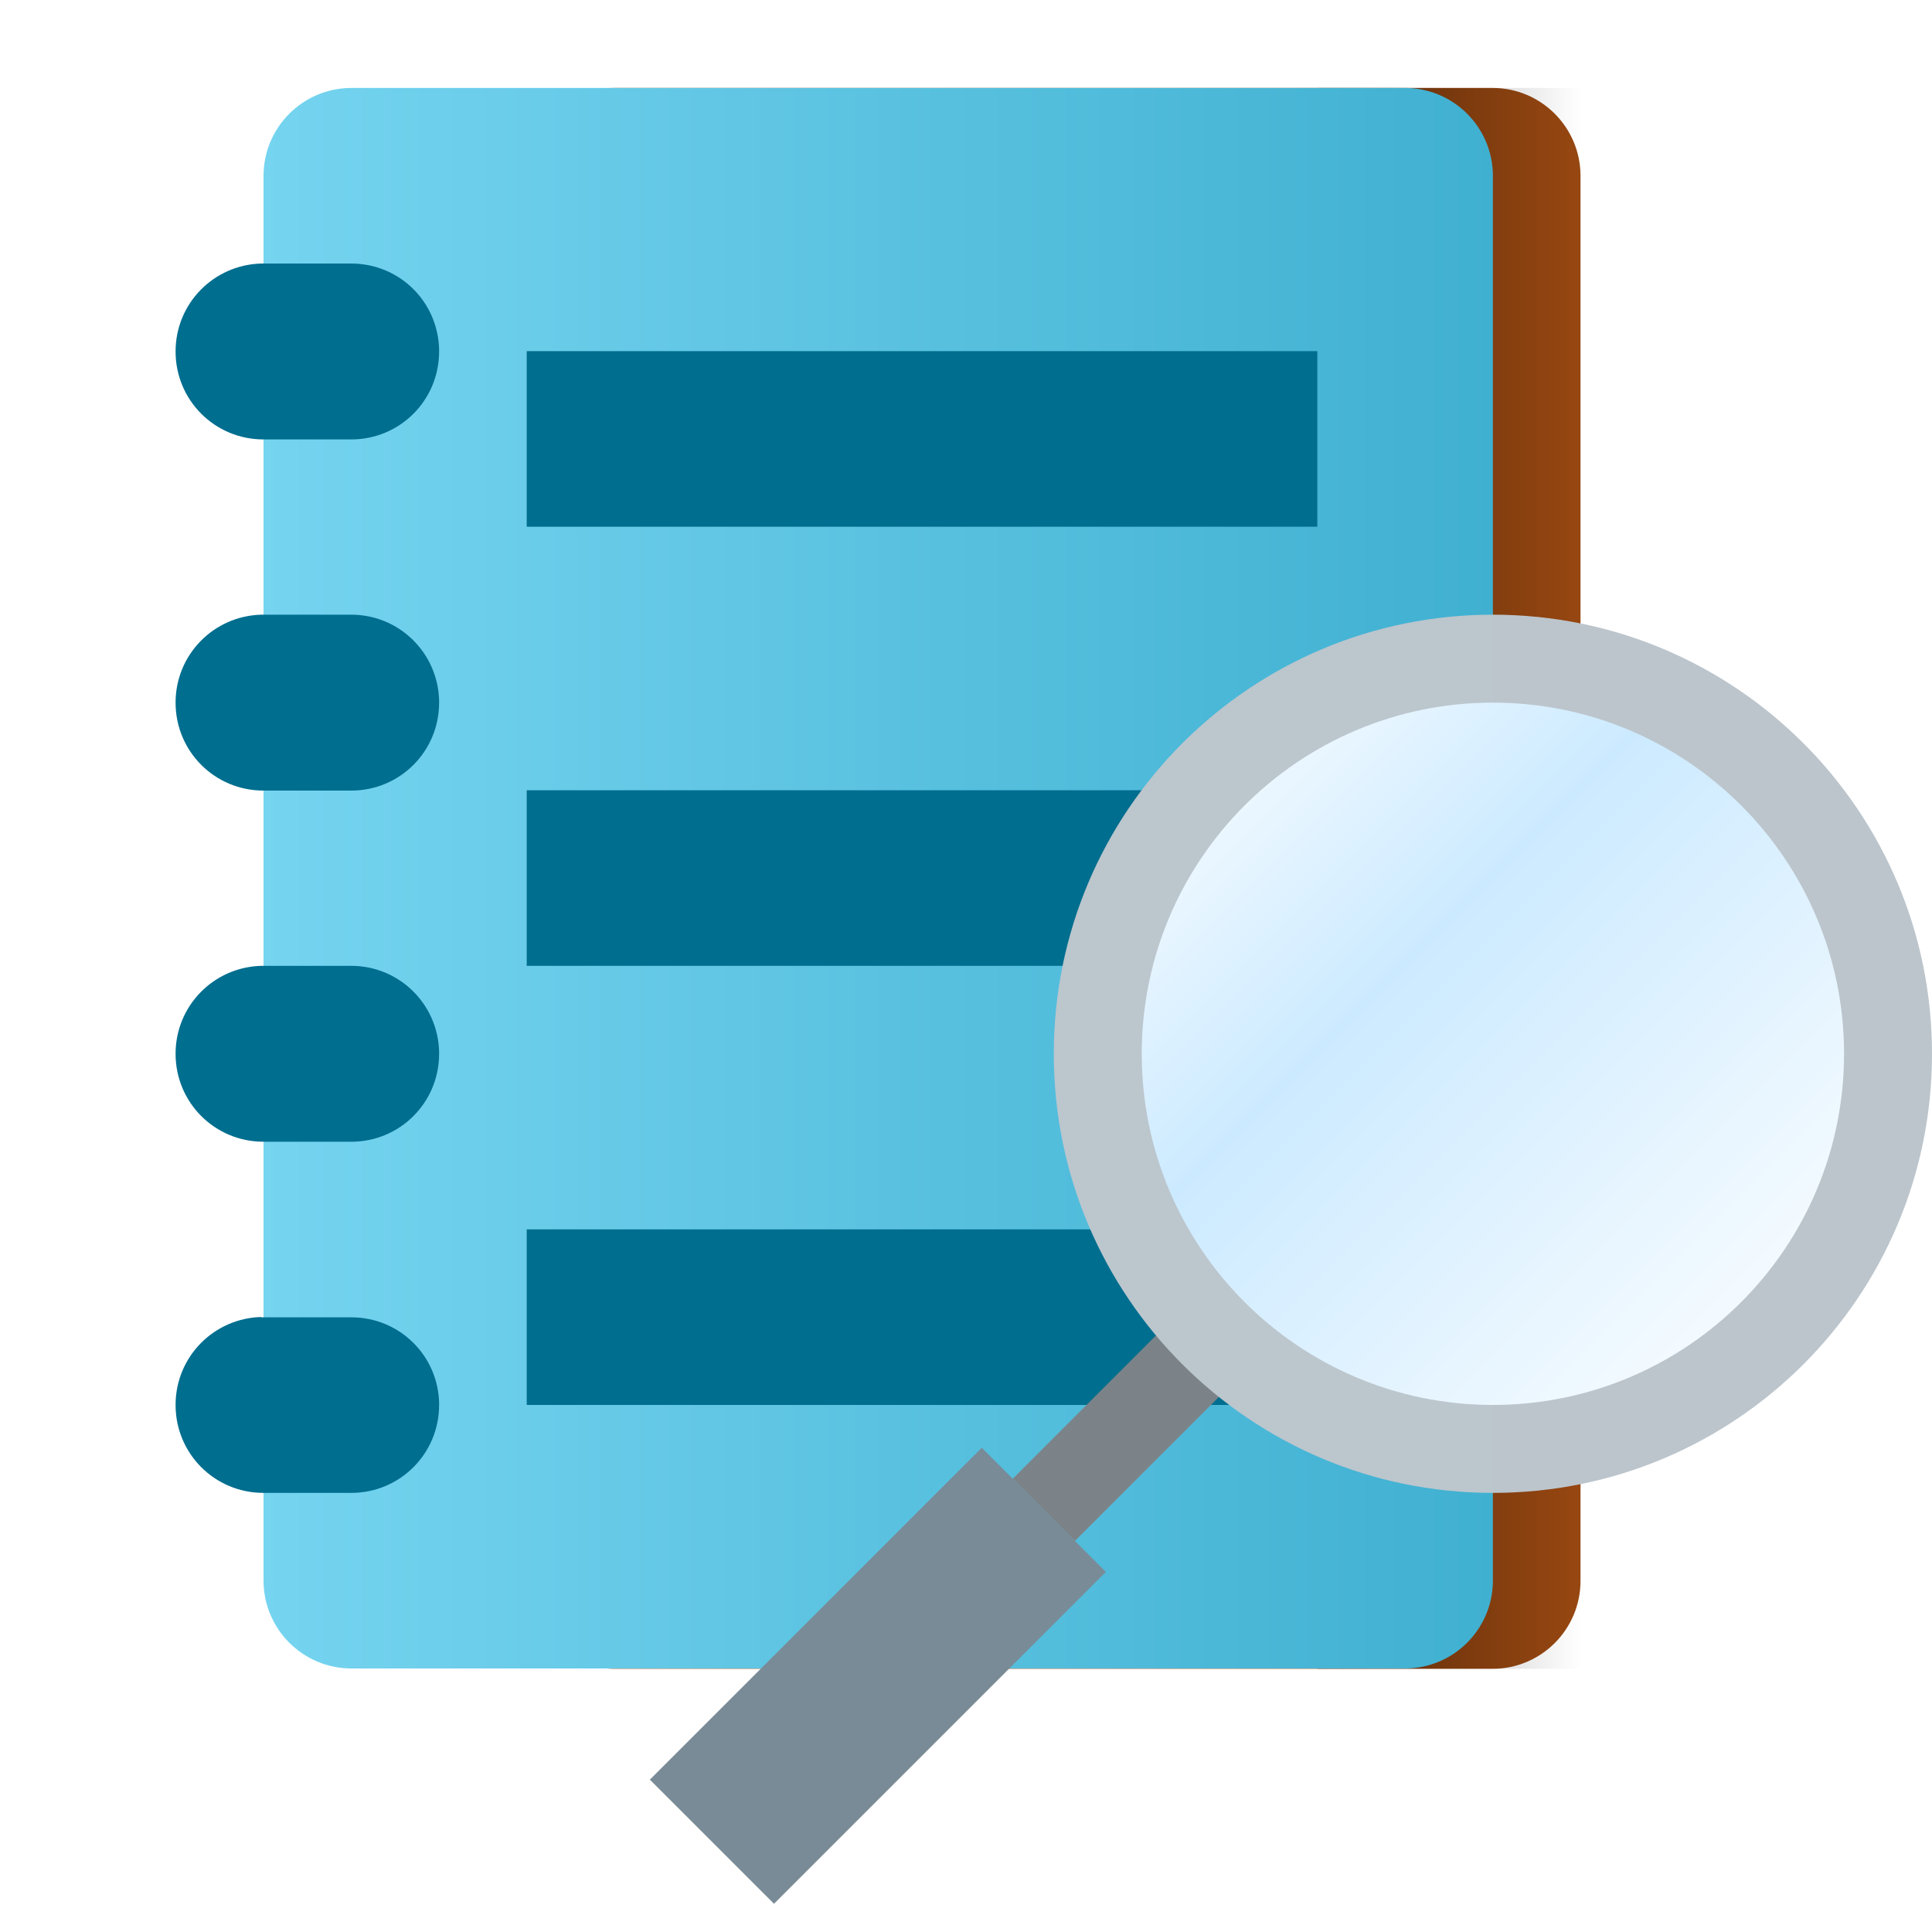
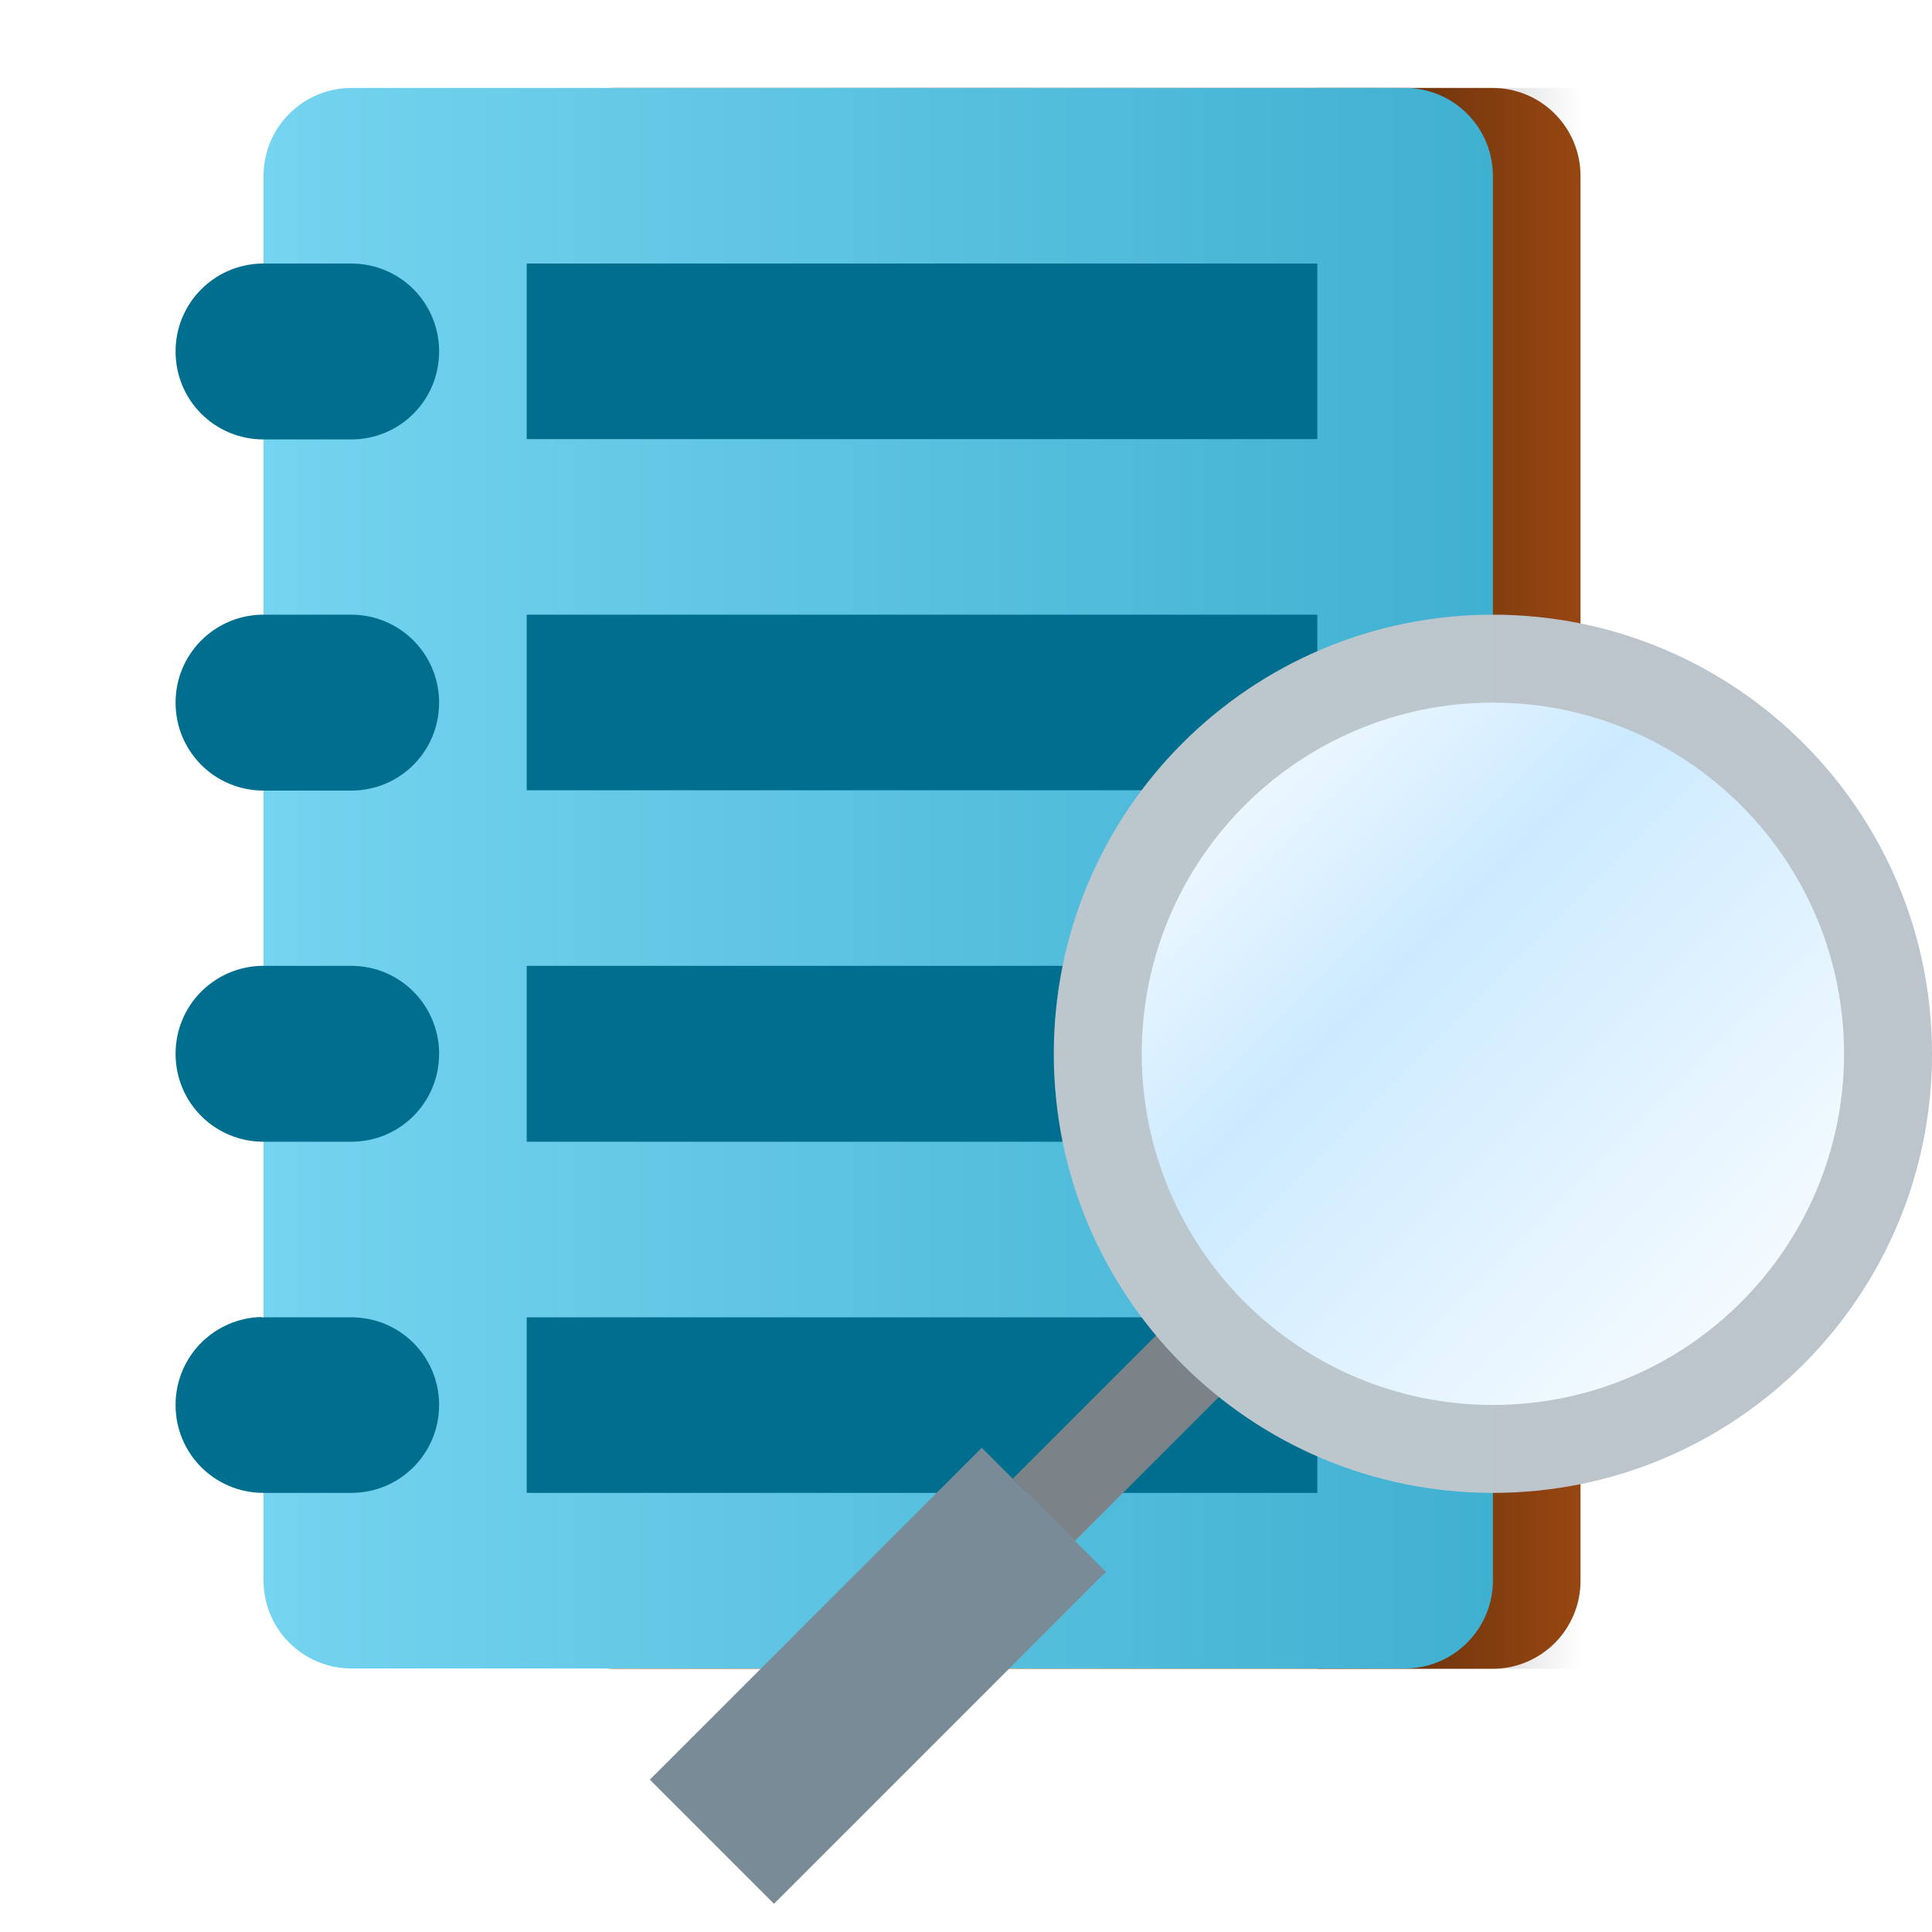
<svg xmlns="http://www.w3.org/2000/svg" xmlns:xlink="http://www.w3.org/1999/xlink" width="22" height="22" viewBox="0 0 5.821 5.821" version="1.1" id="svg5">
  <defs id="defs2">
    <linearGradient id="linearGradient2818">
      <stop style="stop-color:#000000;stop-opacity:0.4" offset="0" id="stop2814" />
      <stop style="stop-color:#000000;stop-opacity:0;" offset="1" id="stop2816" />
    </linearGradient>
    <linearGradient id="linearGradient1552">
      <stop style="stop-color:#75d4f0;stop-opacity:1;" offset="0" id="stop1548" />
      <stop style="stop-color:#40b0d1;stop-opacity:1" offset="1" id="stop1550" />
    </linearGradient>
    <linearGradient xlink:href="#linearGradient1552" id="linearGradient1554" x1="2.117" y1="3.704" x2="9.525" y2="3.704" gradientUnits="userSpaceOnUse" gradientTransform="matrix(0.5,0,0,0.5,-0.2645833,-1.5875)" />
    <linearGradient xlink:href="#linearGradient2818" id="linearGradient3170" x1="2.117" y1="14.287" x2="14.817" y2="14.287" gradientUnits="userSpaceOnUse" gradientTransform="matrix(0.06249999,0,0,2.25,3.836458,-31.88229)" />
    <linearGradient xlink:href="#linearGradient932" id="linearGradient934" x1="5.821" y1="6.085" x2="15.875" y2="6.085" gradientUnits="userSpaceOnUse" gradientTransform="matrix(0.2631579,0,0,0.2631579,1.643202,1.573575)" />
    <linearGradient id="linearGradient932">
      <stop style="stop-color:#bcc6cd;stop-opacity:1" offset="0" id="stop928" />
      <stop style="stop-color:#bcc5cc;stop-opacity:1" offset="1" id="stop930" />
    </linearGradient>
    <linearGradient xlink:href="#linearGradient5013" id="linearGradient5015" x1="6.085" y1="1.323" x2="15.61" y2="10.848" gradientUnits="userSpaceOnUse" gradientTransform="matrix(0.2222222,0,0,0.2222222,2.087268,1.822686)" />
    <linearGradient id="linearGradient5013">
      <stop style="stop-color:#ffffff;stop-opacity:1;" offset="0" id="stop5009" />
      <stop style="stop-color:#cceaff;stop-opacity:1" offset="0.371" id="stop5145" />
      <stop style="stop-color:#ffffff;stop-opacity:1" offset="1" id="stop5011" />
    </linearGradient>
  </defs>
  <rect style="fill:#974711;fill-opacity:1;stroke-width:0.105" id="rect939" width="3.175" height="4.763" x="1.587" y="0.265" ry="0.265" />
  <rect style="fill:url(#linearGradient3170);fill-opacity:1;stroke-width:0.099" id="rect3082" width="0.794" height="4.763" x="3.969" y="0.265" />
  <rect style="fill:url(#linearGradient1554);fill-opacity:1;stroke-width:0.132" id="rect1392" width="3.704" height="4.762" x="0.794" y="0.265" ry="0.265" />
  <path id="path1779" style="fill:#006e8f;stroke-width:0.07" d="m 0.787,0.794 c -0.143,0.004 -0.258,0.12 -0.258,0.265 0,0.147 0.118,0.265 0.265,0.265 H 1.058 c 0.147,0 0.265,-0.118 0.265,-0.265 0,-0.002 5.73e-5,-0.004 0,-0.007 C 1.319,0.908 1.203,0.794 1.058,0.794 H 0.794 c -0.002,0 -0.004,-5.728e-5 -0.007,0 z m 0,1.058 c -0.143,0.004 -0.258,0.12 -0.258,0.265 0,0.147 0.118,0.265 0.265,0.265 H 1.058 c 0.147,0 0.265,-0.118 0.265,-0.265 0,-0.002 5.73e-5,-0.004 0,-0.007 C 1.319,1.967 1.203,1.852 1.058,1.852 H 0.794 c -0.002,0 -0.004,-5.73e-5 -0.007,0 z m 0,1.058 c -0.143,0.004 -0.258,0.12 -0.258,0.265 0,0.147 0.118,0.265 0.265,0.265 H 1.058 c 0.147,0 0.265,-0.118 0.265,-0.265 0,-0.002 5.73e-5,-0.004 0,-0.007 C 1.319,3.025 1.203,2.91 1.058,2.91 H 0.794 c -0.002,0 -0.004,-5.71e-5 -0.007,0 z m 0,1.058 c -0.143,0.004 -0.258,0.12 -0.258,0.265 0,0.147 0.118,0.265 0.265,0.265 H 1.058 c 0.147,0 0.265,-0.118 0.265,-0.265 0,-0.002 5.73e-5,-0.004 0,-0.007 C 1.319,4.083 1.203,3.969 1.058,3.969 H 0.794 c -0.002,0 -0.004,-5.72e-5 -0.007,0 z" />
-   <path id="rect1581" style="fill:#006e8f;fill-opacity:1;stroke-width:0.132" d="M 1.587,1.058 V 1.587 H 3.969 V 1.058 Z m 0,1.323 V 2.91 H 3.969 V 2.381 Z m 0,1.323 V 4.233 H 3.969 V 3.704 Z" />
+   <path id="rect1581" style="fill:#006e8f;fill-opacity:1;stroke-width:0.132" d="M 1.587 0.794 L 1.587 1.323 L 3.969 1.323 L 3.969 0.794 L 1.587 0.794 z M 1.587 1.852 L 1.587 2.381 L 3.969 2.381 L 3.969 1.852 L 1.587 1.852 z M 1.587 2.91 L 1.587 3.44 L 3.969 3.44 L 3.969 2.91 L 1.587 2.91 z M 1.587 3.969 L 1.587 4.498 L 3.969 4.498 L 3.969 3.969 L 1.587 3.969 z " />
  <rect style="fill:#7c8388;fill-opacity:1;stroke-width:0.25;stroke-linecap:round;stroke-linejoin:round;stroke-miterlimit:4;stroke-dasharray:none" id="rect1454" height="0.794" x="5.308" y="0.199" transform="rotate(45)" width="0.265" />
  <path id="rect1712" style="fill:#798b97;fill-opacity:1;stroke-width:0.408;stroke-linecap:round;stroke-linejoin:round;stroke-miterlimit:4;stroke-dasharray:none" d="M 2.958,4.362 3.332,4.736 2.332,5.736 1.958,5.362 Z" />
  <path id="path846" style="fill:url(#linearGradient934);fill-opacity:1;stroke-width:0.209;stroke-linecap:round;stroke-linejoin:round" d="M 4.498,1.852 C 3.767,1.852 3.175,2.444 3.175,3.175 c 1e-7,0.731 0.592,1.323 1.323,1.323 0.731,0 1.323,-0.592 1.323,-1.323 0,-0.731 -0.592,-1.323 -1.323,-1.323 z" />
  <circle style="fill:url(#linearGradient5015);fill-opacity:1;stroke-width:0.176;stroke-linecap:round;stroke-linejoin:round" id="path4927" cx="4.498" cy="3.175" r="1.058" />
</svg>
